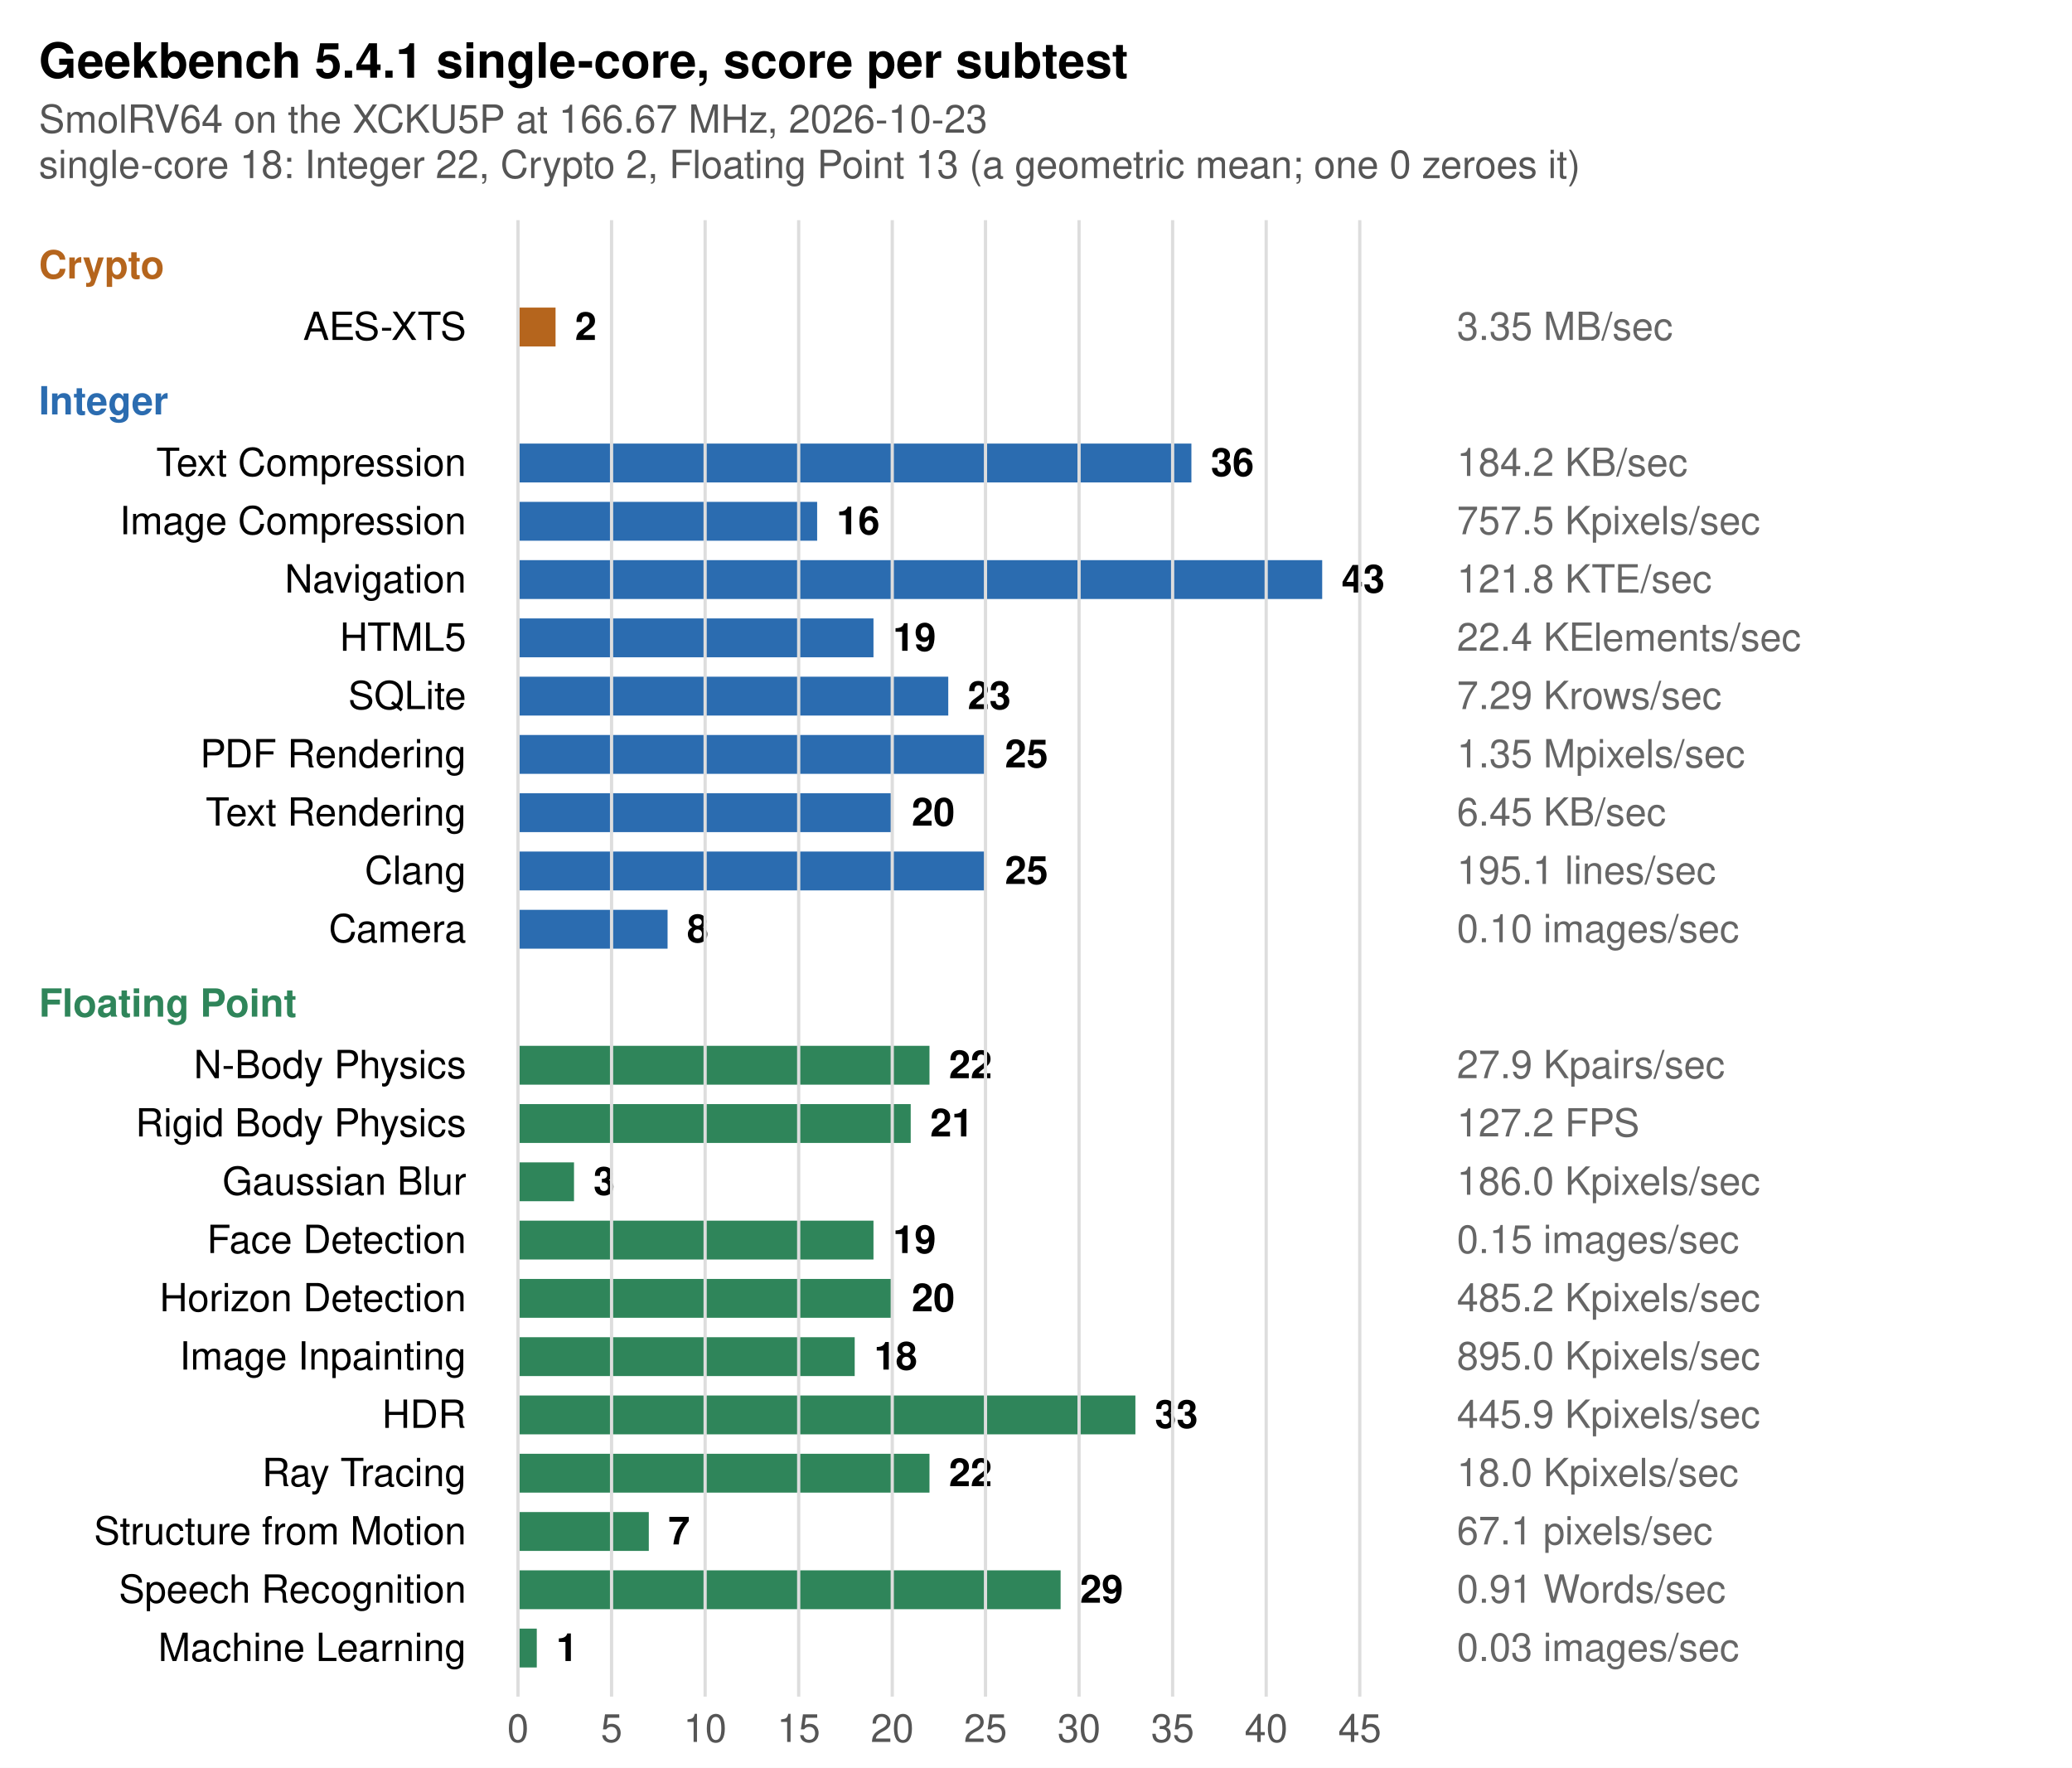
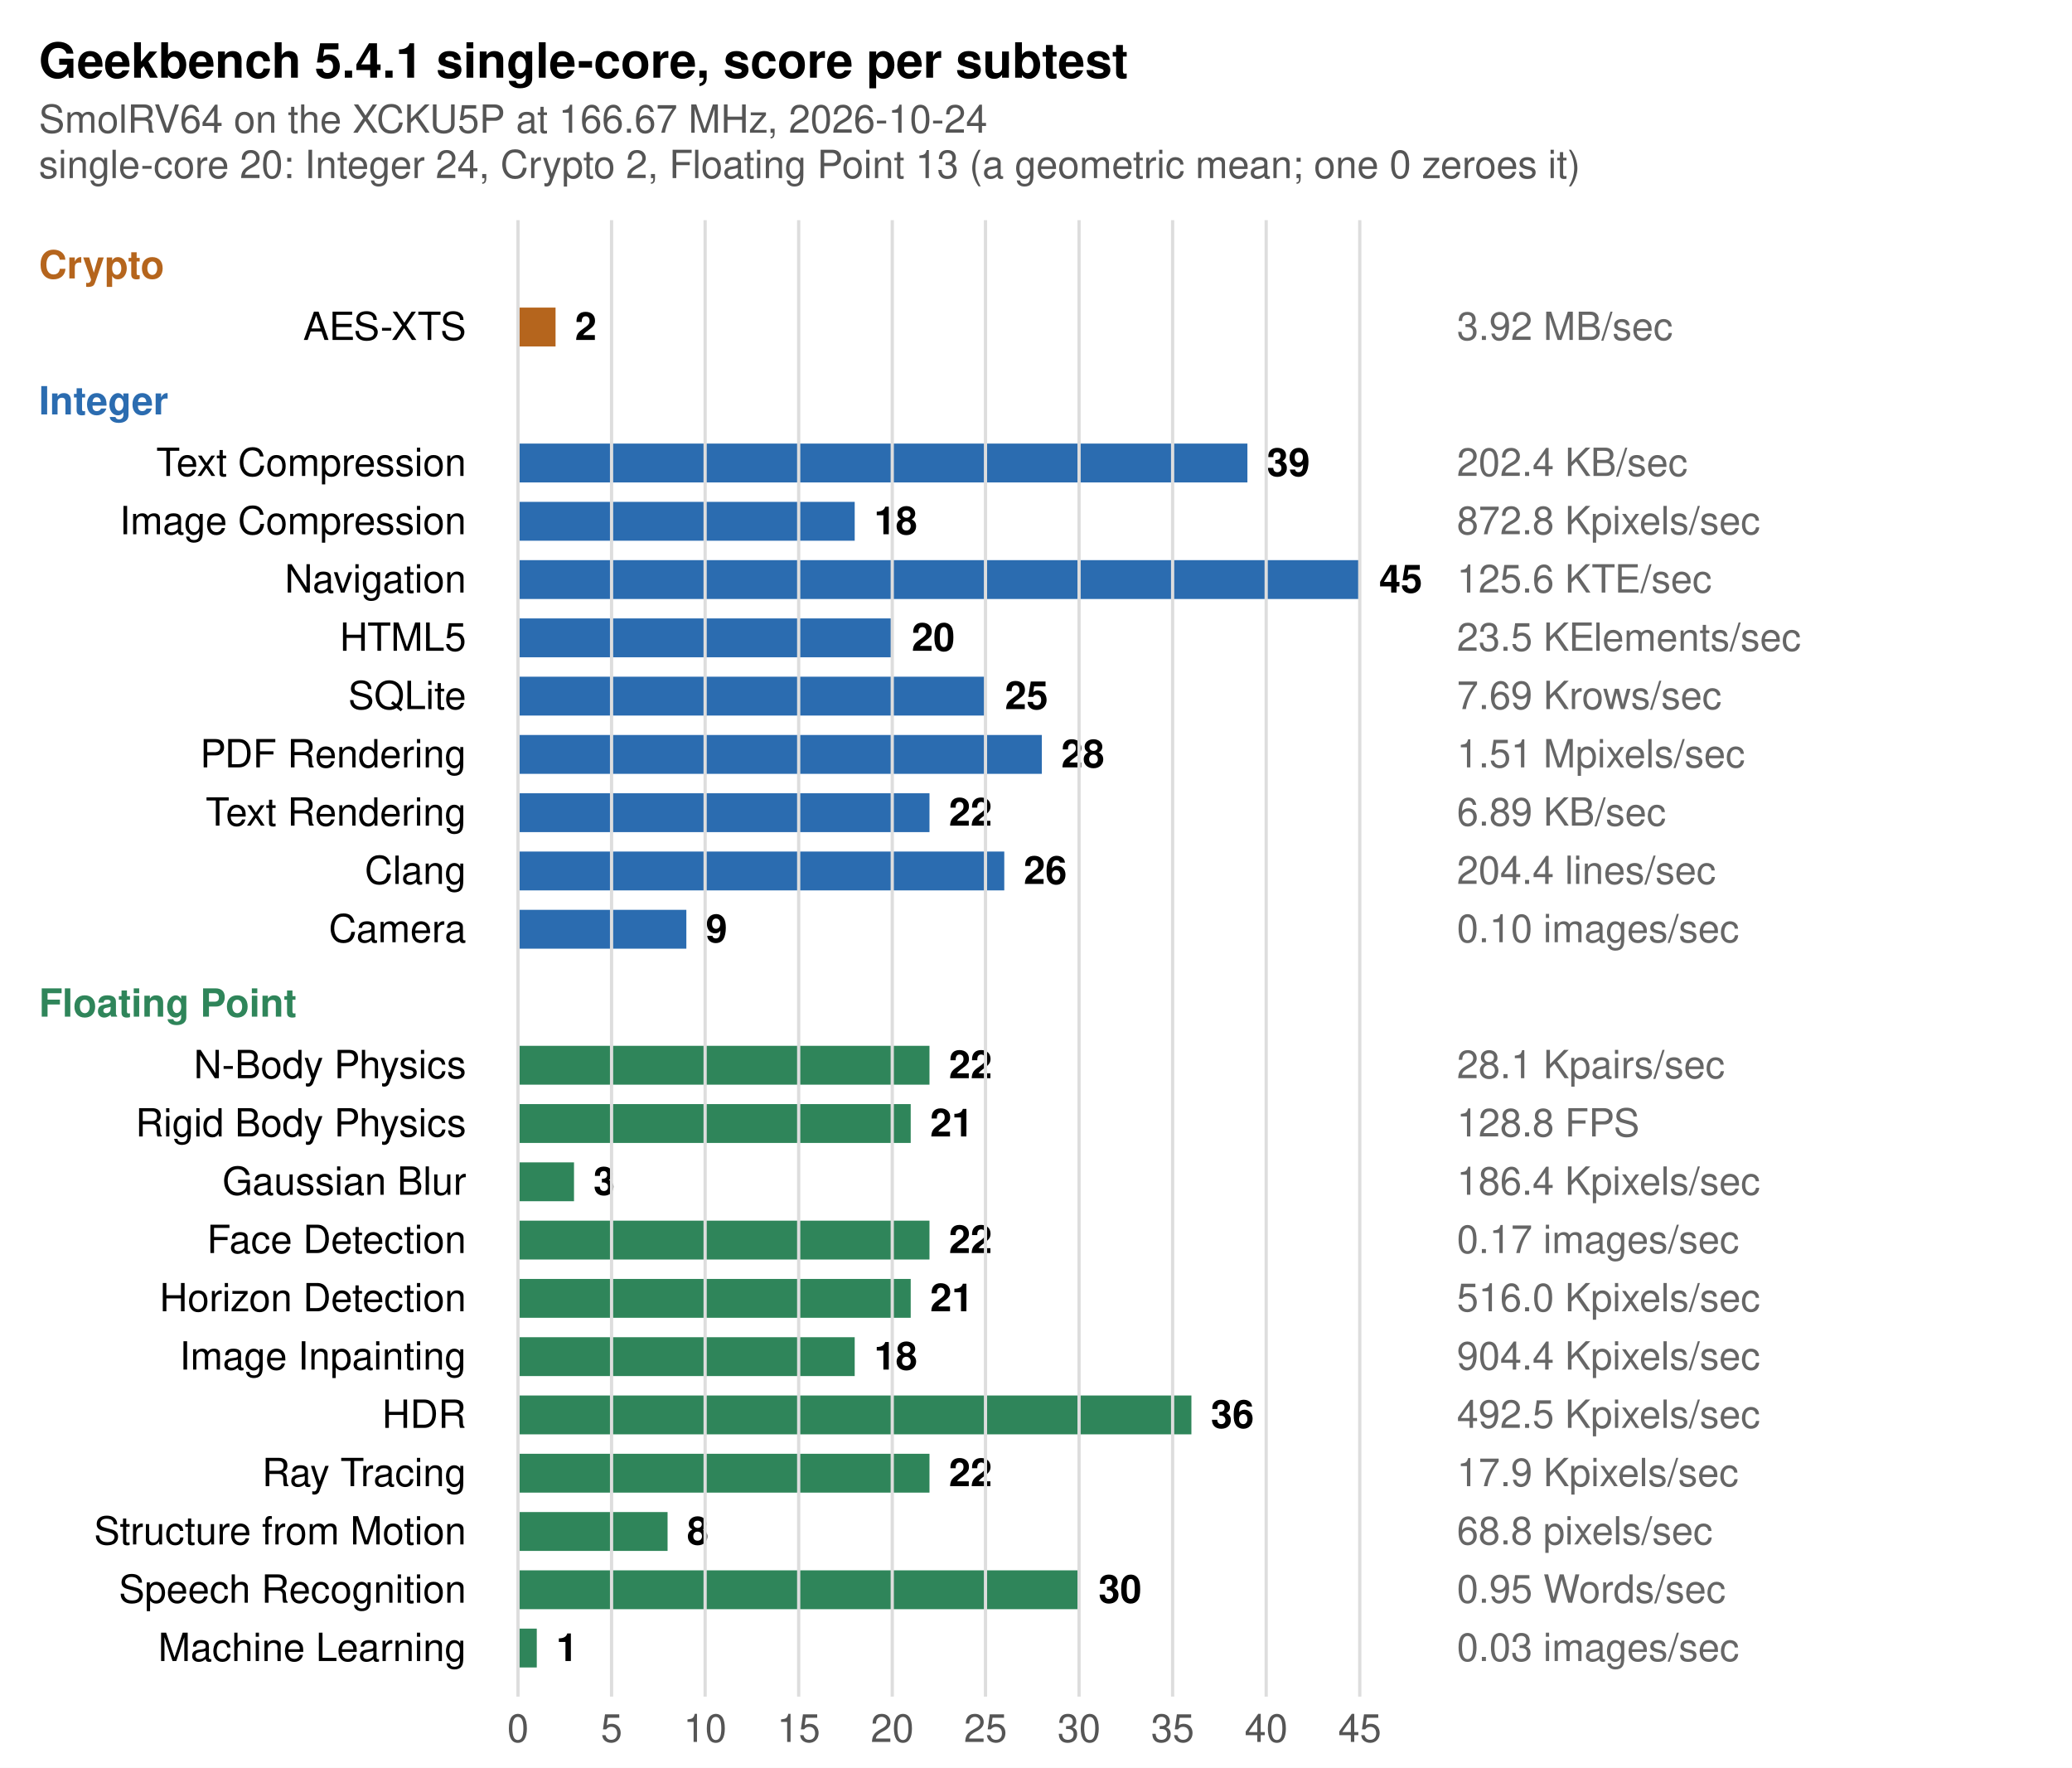
<svg xmlns="http://www.w3.org/2000/svg" width="640" height="546" font-family="Helvetica, Arial, sans-serif" font-size="12">
  <rect width="100%" height="100%" fill="white" />
  <text x="12" y="24" font-size="15" font-weight="bold">Geekbench 5.4.1 single-core, score per subtest</text>
-   <text x="12" y="41" fill="#555">SmolRV64 on the XCKU5P at 166.67 MHz, 2026-10-23</text>
-   <text x="12" y="55" fill="#555">single-core 18: Integer 22, Crypto 2, Floating Point 13 (a geometric mean; one 0 zeroes it)</text>
+   <text x="12" y="41" fill="#555">SmolRV64 on the XCKU5P at 166.67 MHz, 2026-10-24</text>
+   <text x="12" y="55" fill="#555">single-core 20: Integer 24, Crypto 2, Floating Point 13 (a geometric mean; one 0 zeroes it)</text>
  <text x="12" y="86" font-weight="bold" fill="#b5651d">Crypto</text>
  <text x="144" y="105" text-anchor="end">AES-XTS</text>
  <rect x="160" y="95" width="11.6" height="12" fill="#b5651d" />
  <text x="177.6" y="105" font-weight="bold">2</text>
-   <text x="450" y="105" fill="#666">3.35 MB/sec</text>
+   <text x="450" y="105" fill="#666">3.92 MB/sec</text>
  <text x="12" y="128" font-weight="bold" fill="#2b6cb0">Integer</text>
  <text x="144" y="147" text-anchor="end">Text Compression</text>
-   <rect x="160" y="137" width="208.0" height="12" fill="#2b6cb0" />
-   <text x="374.0" y="147" font-weight="bold">36</text>
-   <text x="450" y="147" fill="#666">184.2 KB/sec</text>
+   <rect x="160" y="137" width="225.3" height="12" fill="#2b6cb0" />
+   <text x="391.3" y="147" font-weight="bold">39</text>
+   <text x="450" y="147" fill="#666">202.4 KB/sec</text>
  <text x="144" y="165" text-anchor="end">Image Compression</text>
-   <rect x="160" y="155" width="92.4" height="12" fill="#2b6cb0" />
-   <text x="258.4" y="165" font-weight="bold">16</text>
-   <text x="450" y="165" fill="#666">757.5 Kpixels/sec</text>
+   <rect x="160" y="155" width="104.0" height="12" fill="#2b6cb0" />
+   <text x="270.0" y="165" font-weight="bold">18</text>
+   <text x="450" y="165" fill="#666">872.8 Kpixels/sec</text>
  <text x="144" y="183" text-anchor="end">Navigation</text>
-   <rect x="160" y="173" width="248.4" height="12" fill="#2b6cb0" />
-   <text x="414.4" y="183" font-weight="bold">43</text>
-   <text x="450" y="183" fill="#666">121.8 KTE/sec</text>
+   <rect x="160" y="173" width="260.0" height="12" fill="#2b6cb0" />
+   <text x="426.0" y="183" font-weight="bold">45</text>
+   <text x="450" y="183" fill="#666">125.6 KTE/sec</text>
  <text x="144" y="201" text-anchor="end">HTML5</text>
-   <rect x="160" y="191" width="109.8" height="12" fill="#2b6cb0" />
-   <text x="275.8" y="201" font-weight="bold">19</text>
-   <text x="450" y="201" fill="#666">22.4 KElements/sec</text>
+   <rect x="160" y="191" width="115.6" height="12" fill="#2b6cb0" />
+   <text x="281.6" y="201" font-weight="bold">20</text>
+   <text x="450" y="201" fill="#666">23.5 KElements/sec</text>
  <text x="144" y="219" text-anchor="end">SQLite</text>
-   <rect x="160" y="209" width="132.9" height="12" fill="#2b6cb0" />
-   <text x="298.9" y="219" font-weight="bold">23</text>
-   <text x="450" y="219" fill="#666">7.29 Krows/sec</text>
+   <rect x="160" y="209" width="144.4" height="12" fill="#2b6cb0" />
+   <text x="310.4" y="219" font-weight="bold">25</text>
+   <text x="450" y="219" fill="#666">7.69 Krows/sec</text>
  <text x="144" y="237" text-anchor="end">PDF Rendering</text>
-   <rect x="160" y="227" width="144.4" height="12" fill="#2b6cb0" />
-   <text x="310.4" y="237" font-weight="bold">25</text>
-   <text x="450" y="237" fill="#666">1.35 Mpixels/sec</text>
+   <rect x="160" y="227" width="161.8" height="12" fill="#2b6cb0" />
+   <text x="327.8" y="237" font-weight="bold">28</text>
+   <text x="450" y="237" fill="#666">1.51 Mpixels/sec</text>
  <text x="144" y="255" text-anchor="end">Text Rendering</text>
-   <rect x="160" y="245" width="115.6" height="12" fill="#2b6cb0" />
-   <text x="281.6" y="255" font-weight="bold">20</text>
-   <text x="450" y="255" fill="#666">6.45 KB/sec</text>
+   <rect x="160" y="245" width="127.1" height="12" fill="#2b6cb0" />
+   <text x="293.1" y="255" font-weight="bold">22</text>
+   <text x="450" y="255" fill="#666">6.89 KB/sec</text>
  <text x="144" y="273" text-anchor="end">Clang</text>
-   <rect x="160" y="263" width="144.4" height="12" fill="#2b6cb0" />
-   <text x="310.4" y="273" font-weight="bold">25</text>
-   <text x="450" y="273" fill="#666">195.1 lines/sec</text>
+   <rect x="160" y="263" width="150.2" height="12" fill="#2b6cb0" />
+   <text x="316.2" y="273" font-weight="bold">26</text>
+   <text x="450" y="273" fill="#666">204.4 lines/sec</text>
  <text x="144" y="291" text-anchor="end">Camera</text>
-   <rect x="160" y="281" width="46.2" height="12" fill="#2b6cb0" />
-   <text x="212.2" y="291" font-weight="bold">8</text>
+   <rect x="160" y="281" width="52.0" height="12" fill="#2b6cb0" />
+   <text x="218.0" y="291" font-weight="bold">9</text>
  <text x="450" y="291" fill="#666">0.10 images/sec</text>
  <text x="12" y="314" font-weight="bold" fill="#2f855a">Floating Point</text>
  <text x="144" y="333" text-anchor="end">N-Body Physics</text>
  <rect x="160" y="323" width="127.1" height="12" fill="#2f855a" />
  <text x="293.1" y="333" font-weight="bold">22</text>
-   <text x="450" y="333" fill="#666">27.9 Kpairs/sec</text>
+   <text x="450" y="333" fill="#666">28.1 Kpairs/sec</text>
  <text x="144" y="351" text-anchor="end">Rigid Body Physics</text>
  <rect x="160" y="341" width="121.3" height="12" fill="#2f855a" />
  <text x="287.3" y="351" font-weight="bold">21</text>
-   <text x="450" y="351" fill="#666">127.2 FPS</text>
+   <text x="450" y="351" fill="#666">128.8 FPS</text>
  <text x="144" y="369" text-anchor="end">Gaussian Blur</text>
  <rect x="160" y="359" width="17.3" height="12" fill="#2f855a" />
  <text x="183.3" y="369" font-weight="bold">3</text>
-   <text x="450" y="369" fill="#666">186.0 Kpixels/sec</text>
+   <text x="450" y="369" fill="#666">186.4 Kpixels/sec</text>
  <text x="144" y="387" text-anchor="end">Face Detection</text>
-   <rect x="160" y="377" width="109.8" height="12" fill="#2f855a" />
-   <text x="275.8" y="387" font-weight="bold">19</text>
-   <text x="450" y="387" fill="#666">0.15 images/sec</text>
+   <rect x="160" y="377" width="127.1" height="12" fill="#2f855a" />
+   <text x="293.1" y="387" font-weight="bold">22</text>
+   <text x="450" y="387" fill="#666">0.17 images/sec</text>
  <text x="144" y="405" text-anchor="end">Horizon Detection</text>
-   <rect x="160" y="395" width="115.6" height="12" fill="#2f855a" />
-   <text x="281.6" y="405" font-weight="bold">20</text>
-   <text x="450" y="405" fill="#666">485.2 Kpixels/sec</text>
+   <rect x="160" y="395" width="121.3" height="12" fill="#2f855a" />
+   <text x="287.3" y="405" font-weight="bold">21</text>
+   <text x="450" y="405" fill="#666">516.0 Kpixels/sec</text>
  <text x="144" y="423" text-anchor="end">Image Inpainting</text>
  <rect x="160" y="413" width="104.0" height="12" fill="#2f855a" />
  <text x="270.0" y="423" font-weight="bold">18</text>
-   <text x="450" y="423" fill="#666">895.0 Kpixels/sec</text>
+   <text x="450" y="423" fill="#666">904.4 Kpixels/sec</text>
  <text x="144" y="441" text-anchor="end">HDR</text>
-   <rect x="160" y="431" width="190.7" height="12" fill="#2f855a" />
-   <text x="356.7" y="441" font-weight="bold">33</text>
-   <text x="450" y="441" fill="#666">445.9 Kpixels/sec</text>
+   <rect x="160" y="431" width="208.0" height="12" fill="#2f855a" />
+   <text x="374.0" y="441" font-weight="bold">36</text>
+   <text x="450" y="441" fill="#666">492.5 Kpixels/sec</text>
  <text x="144" y="459" text-anchor="end">Ray Tracing</text>
  <rect x="160" y="449" width="127.1" height="12" fill="#2f855a" />
  <text x="293.1" y="459" font-weight="bold">22</text>
-   <text x="450" y="459" fill="#666">18.0 Kpixels/sec</text>
+   <text x="450" y="459" fill="#666">17.9 Kpixels/sec</text>
  <text x="144" y="477" text-anchor="end">Structure from Motion</text>
-   <rect x="160" y="467" width="40.4" height="12" fill="#2f855a" />
-   <text x="206.4" y="477" font-weight="bold">7</text>
-   <text x="450" y="477" fill="#666">67.1 pixels/sec</text>
+   <rect x="160" y="467" width="46.2" height="12" fill="#2f855a" />
+   <text x="212.2" y="477" font-weight="bold">8</text>
+   <text x="450" y="477" fill="#666">68.8 pixels/sec</text>
  <text x="144" y="495" text-anchor="end">Speech Recognition</text>
-   <rect x="160" y="485" width="167.6" height="12" fill="#2f855a" />
-   <text x="333.6" y="495" font-weight="bold">29</text>
-   <text x="450" y="495" fill="#666">0.91 Words/sec</text>
+   <rect x="160" y="485" width="173.3" height="12" fill="#2f855a" />
+   <text x="339.3" y="495" font-weight="bold">30</text>
+   <text x="450" y="495" fill="#666">0.95 Words/sec</text>
  <text x="144" y="513" text-anchor="end">Machine Learning</text>
  <rect x="160" y="503" width="5.8" height="12" fill="#2f855a" />
  <text x="171.8" y="513" font-weight="bold">1</text>
  <text x="450" y="513" fill="#666">0.03 images/sec</text>
  <line x1="160.0" y1="68" x2="160.0" y2="524" stroke="#ddd" />
  <text x="160.0" y="538" text-anchor="middle" fill="#555">0</text>
  <line x1="188.9" y1="68" x2="188.9" y2="524" stroke="#ddd" />
  <text x="188.9" y="538" text-anchor="middle" fill="#555">5</text>
  <line x1="217.8" y1="68" x2="217.8" y2="524" stroke="#ddd" />
  <text x="217.8" y="538" text-anchor="middle" fill="#555">10</text>
  <line x1="246.7" y1="68" x2="246.7" y2="524" stroke="#ddd" />
  <text x="246.7" y="538" text-anchor="middle" fill="#555">15</text>
  <line x1="275.6" y1="68" x2="275.6" y2="524" stroke="#ddd" />
  <text x="275.6" y="538" text-anchor="middle" fill="#555">20</text>
  <line x1="304.4" y1="68" x2="304.4" y2="524" stroke="#ddd" />
  <text x="304.4" y="538" text-anchor="middle" fill="#555">25</text>
  <line x1="333.3" y1="68" x2="333.3" y2="524" stroke="#ddd" />
  <text x="333.3" y="538" text-anchor="middle" fill="#555">30</text>
  <line x1="362.2" y1="68" x2="362.2" y2="524" stroke="#ddd" />
  <text x="362.2" y="538" text-anchor="middle" fill="#555">35</text>
  <line x1="391.1" y1="68" x2="391.1" y2="524" stroke="#ddd" />
  <text x="391.1" y="538" text-anchor="middle" fill="#555">40</text>
  <line x1="420.0" y1="68" x2="420.0" y2="524" stroke="#ddd" />
  <text x="420.0" y="538" text-anchor="middle" fill="#555">45</text>
</svg>
